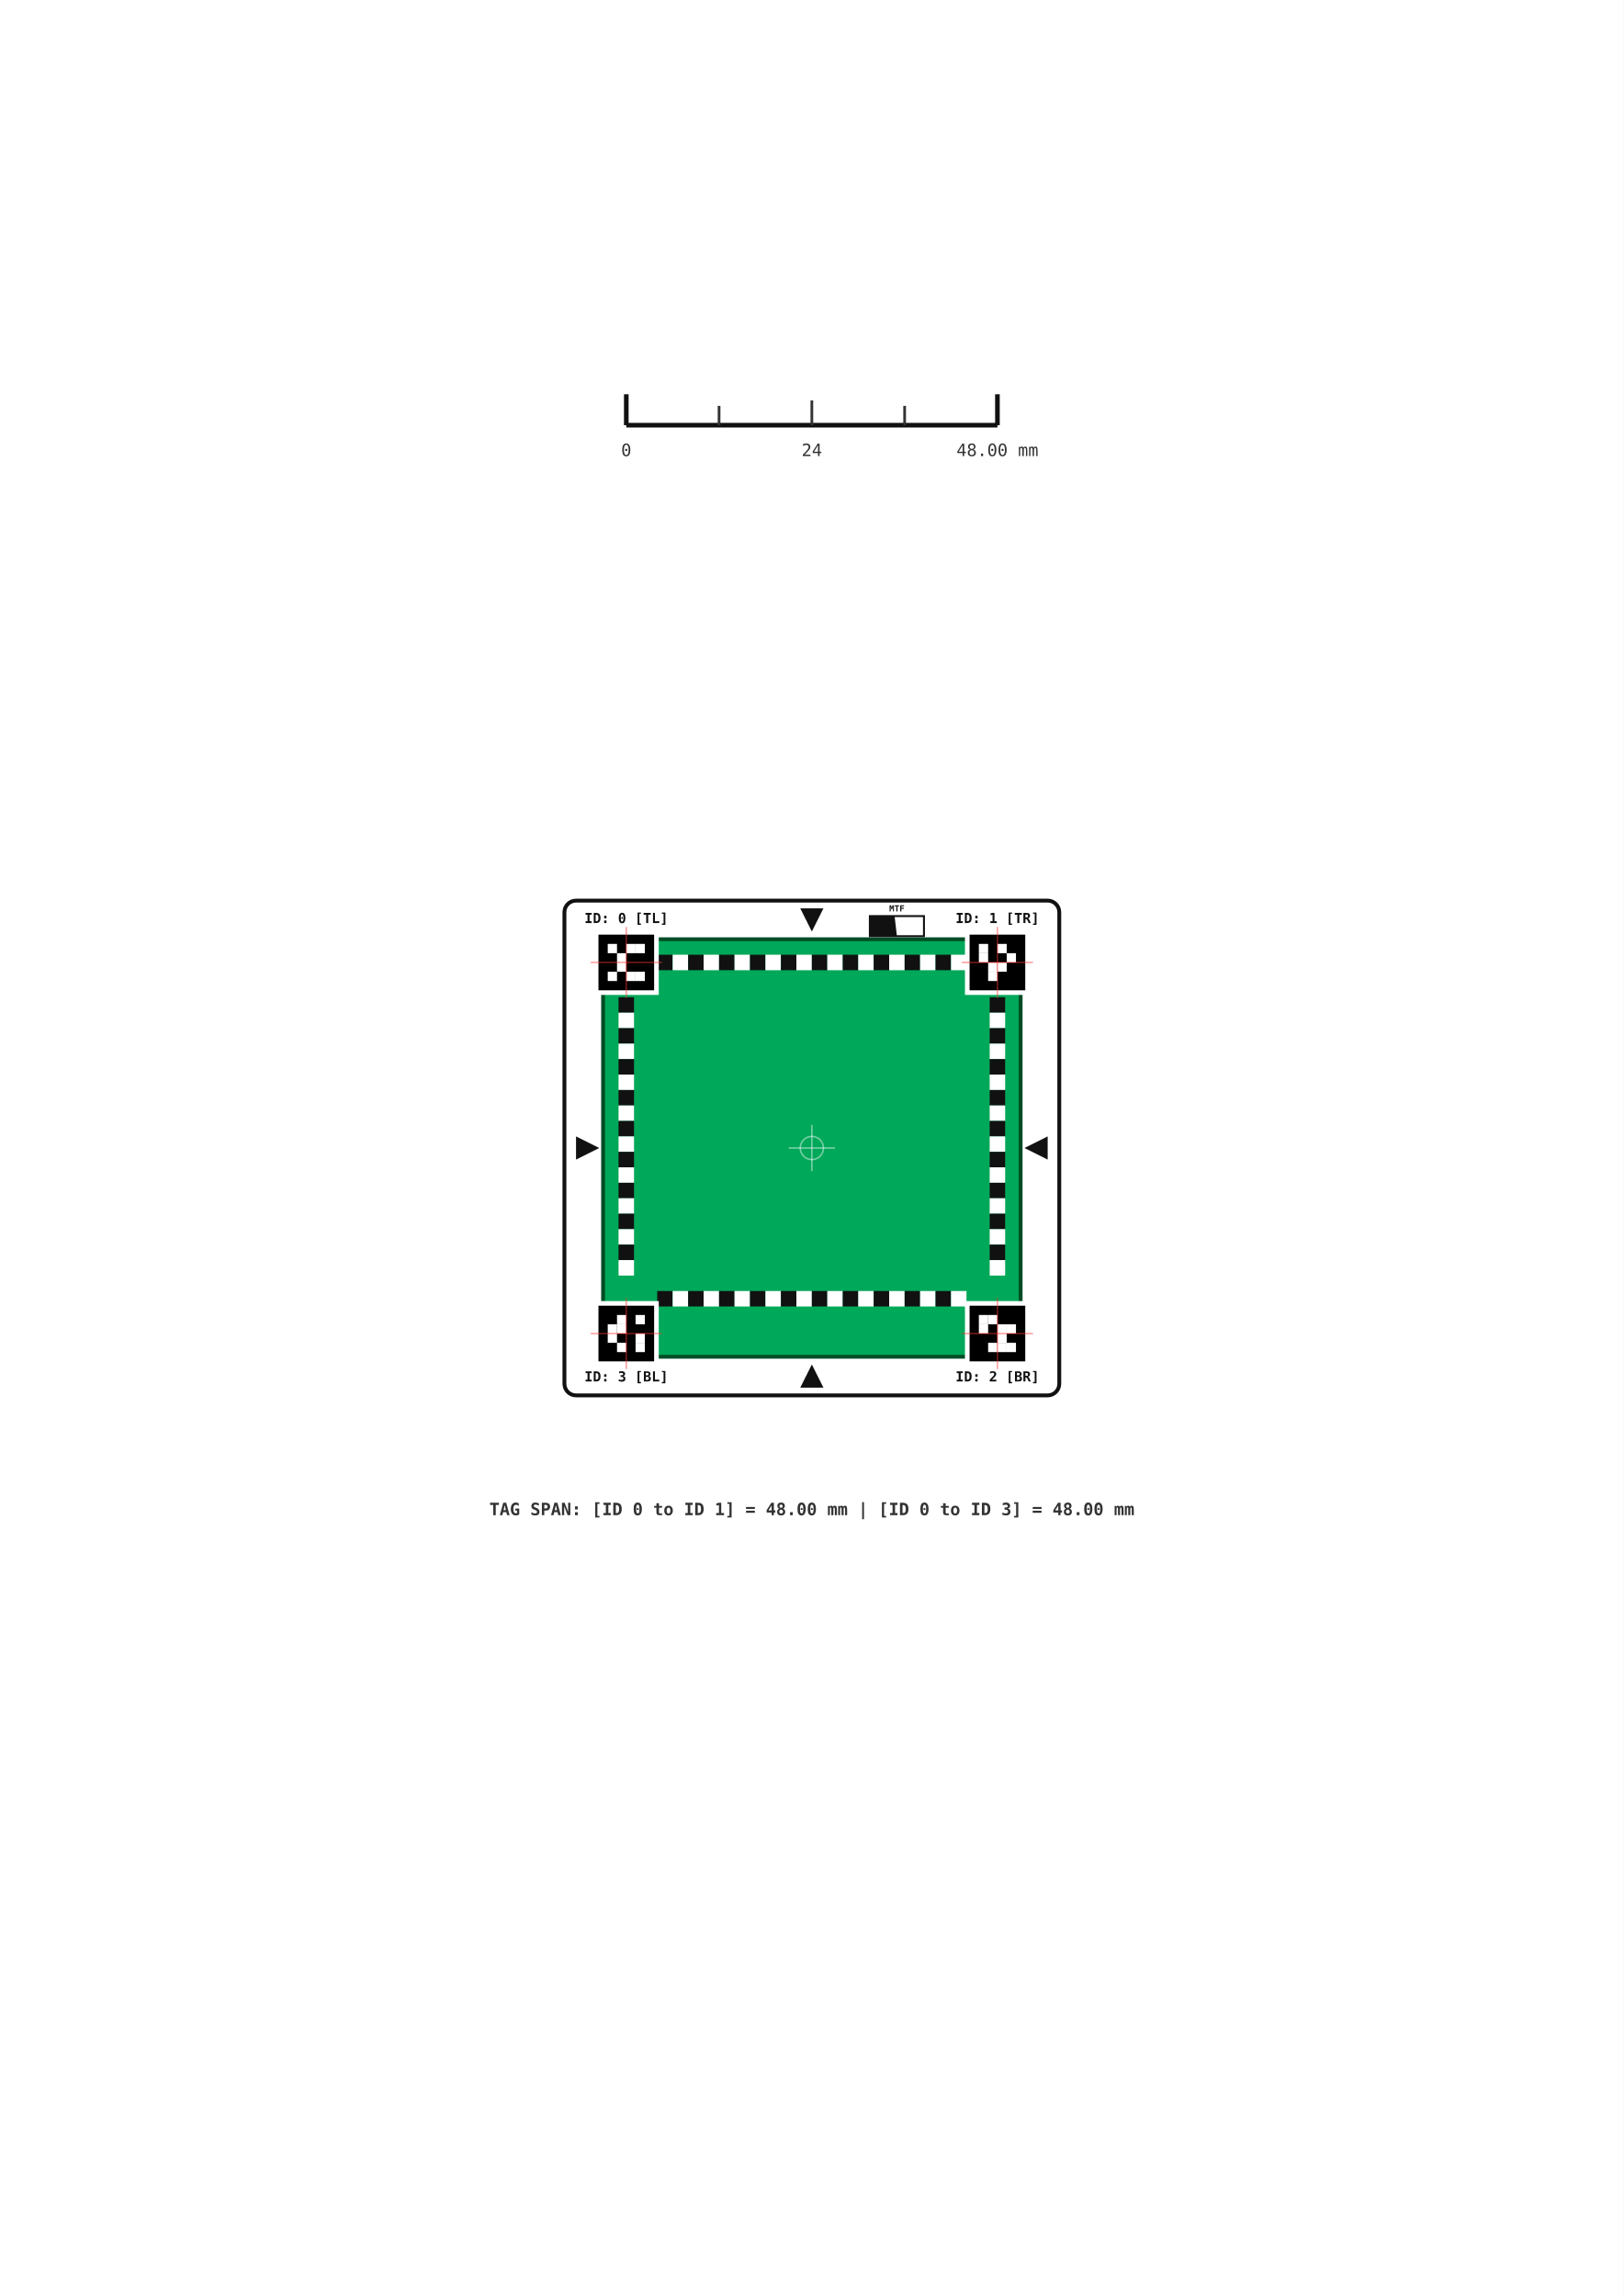
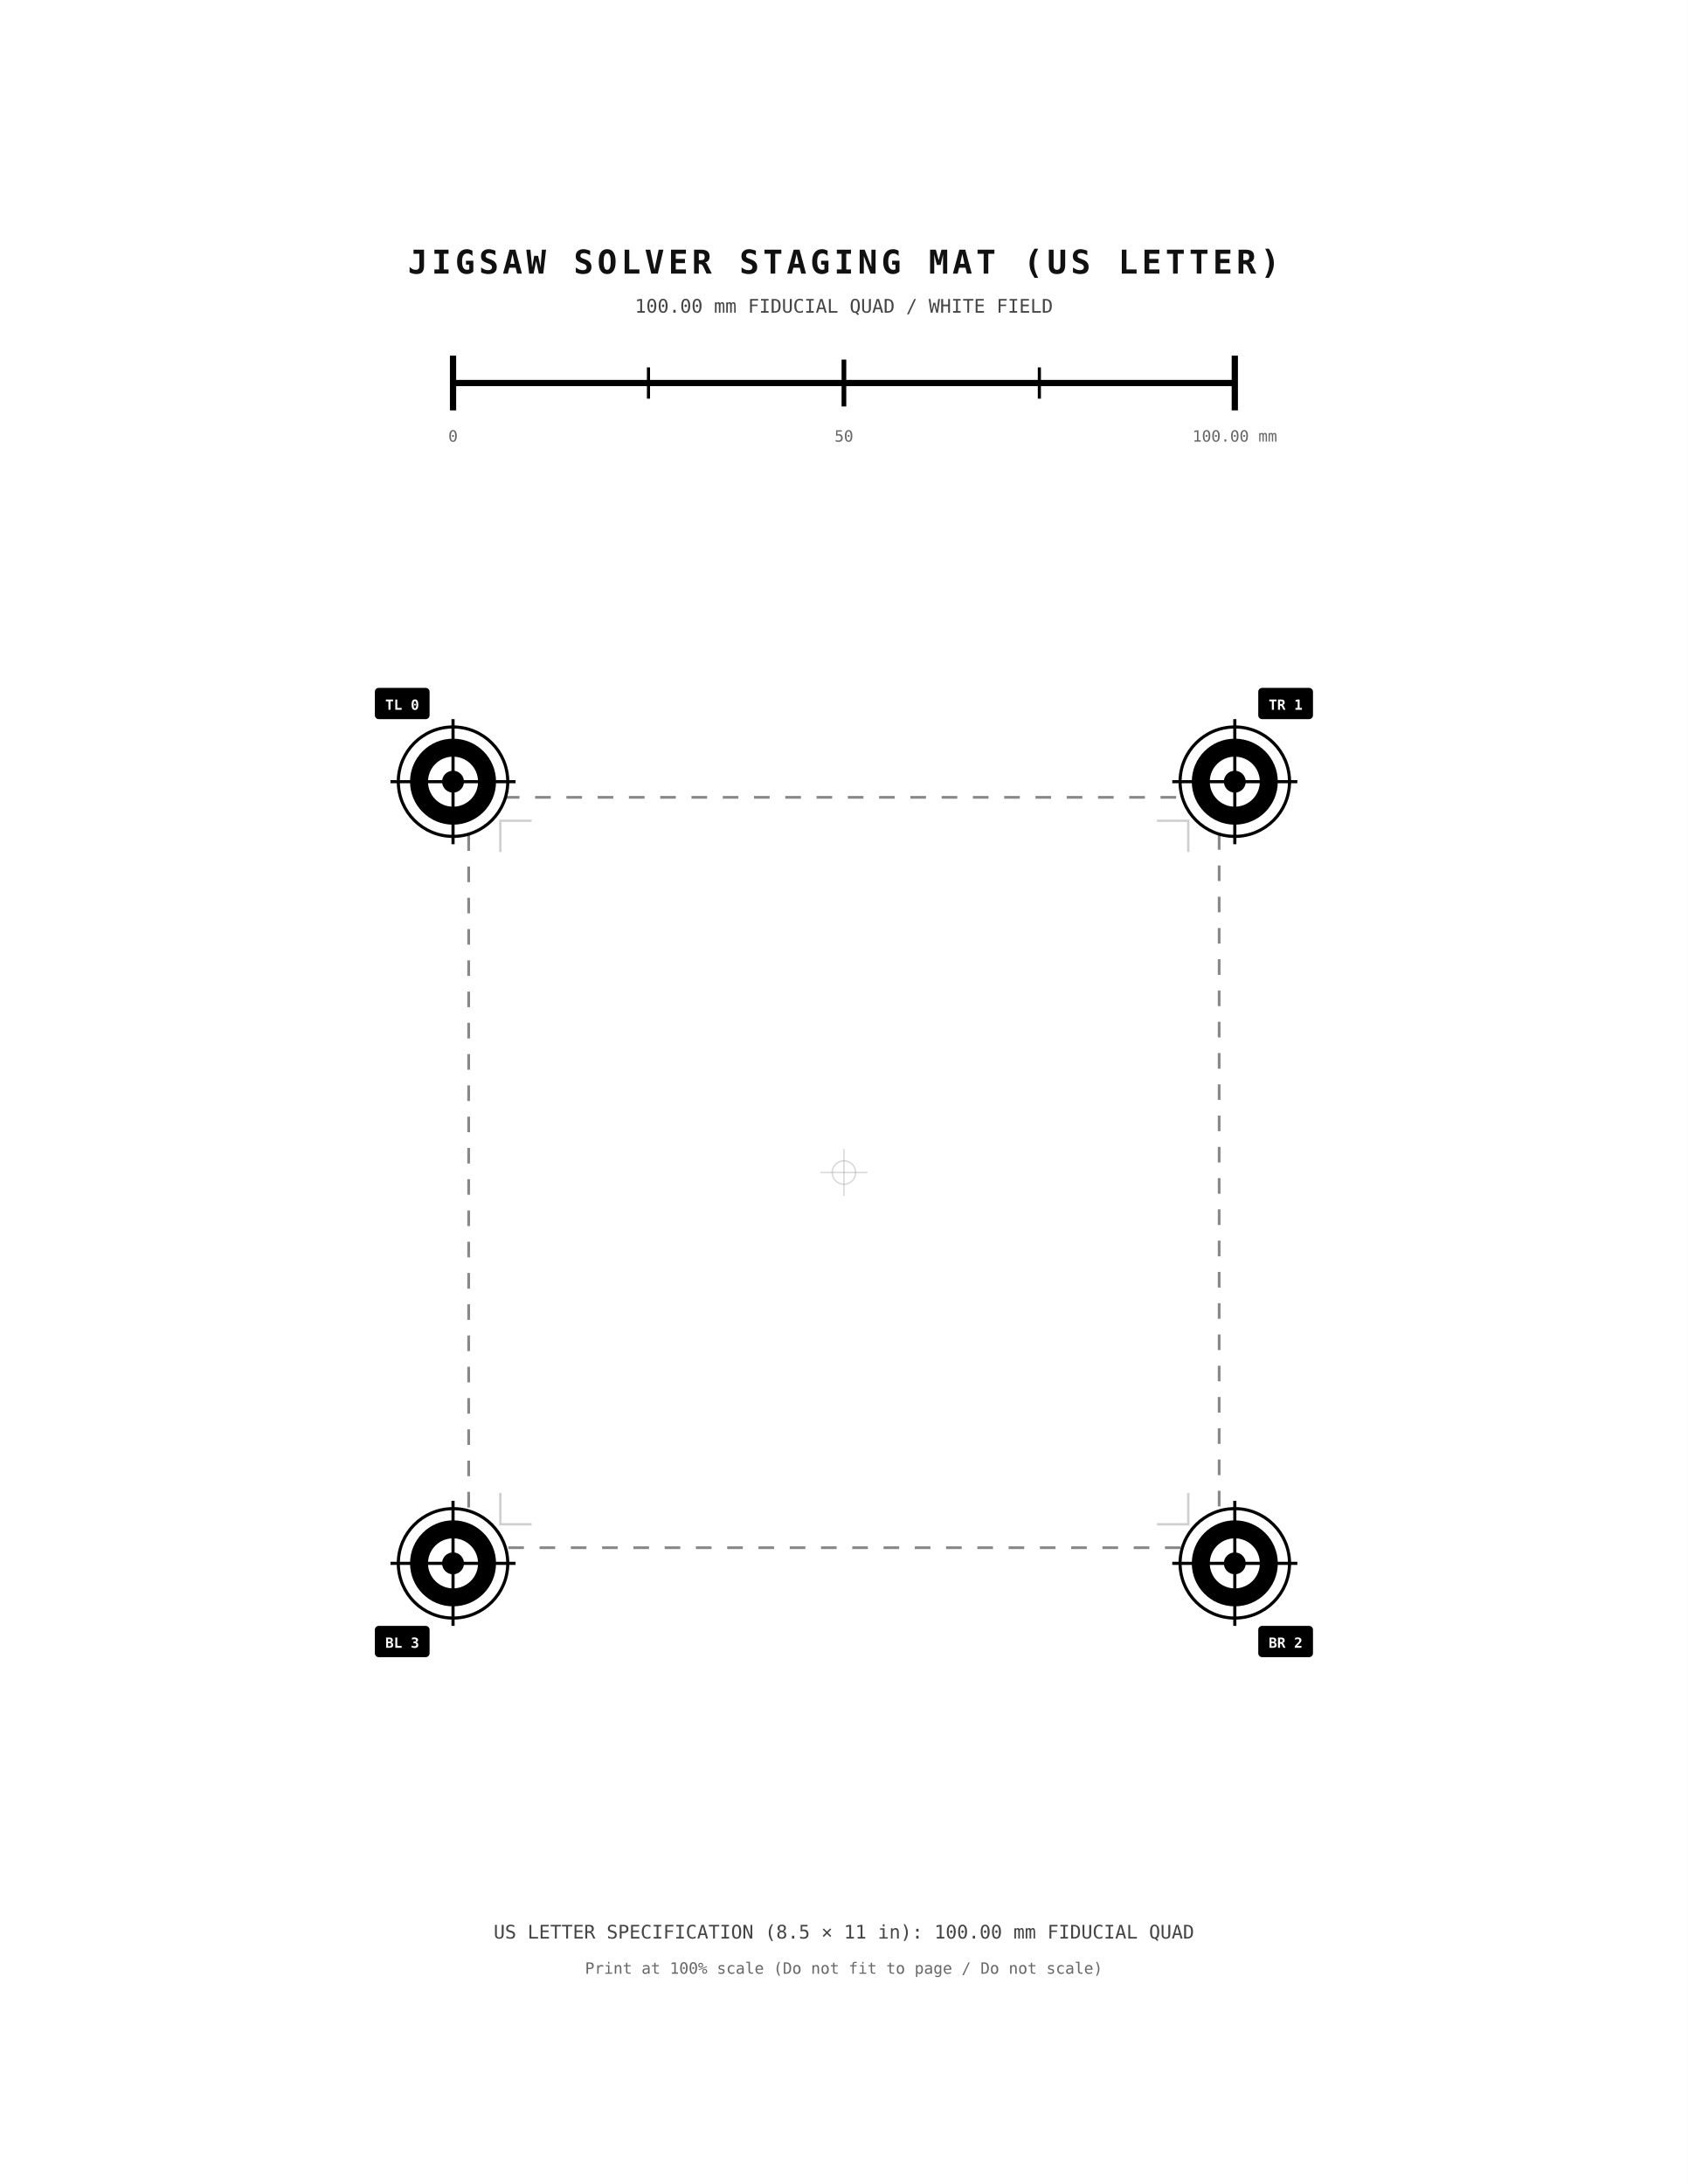
- <svg xmlns="http://www.w3.org/2000/svg" width="210mm" height="297mm" viewBox="0 0 210 297">
+ <svg xmlns="http://www.w3.org/2000/svg" width="8.5in" height="11in" viewBox="0 0 215.9 279.4">
  <defs>
    <style>
      .sheet-bg { fill: #ffffff; }
-       /* Pure Industrial Chroma Green Mat Field (#00A859 / Pantone 354C) */
-       .chroma-mat { fill: #00A859; stroke: #004d25; stroke-width: 0.5; }
-       .staging-boundary { fill: none; stroke: #ffffff; stroke-width: 0.35; stroke-dasharray: 2 2; opacity: 0.55; }
-       .calib-rail-black { fill: #111111; }
-       .calib-rail-white { fill: #ffffff; }
-       .aruco-black { fill: #000000; }
-       .aruco-white { fill: #ffffff; }
-       .txt-header { font-family: monospace; font-size: 3.4px; font-weight: bold; fill: #111111; letter-spacing: 0.6px; }
-       .txt-meta { font-family: monospace; font-size: 2.2px; fill: #333333; }
-       .txt-badge { font-family: monospace; font-size: 1.8px; font-weight: bold; fill: #ffffff; }
-       .ruler-main { stroke: #111111; stroke-width: 0.6; }
-       .ruler-tick { stroke: #333333; stroke-width: 0.35; }
+       /* Staging Arena - 96mm x 96mm Pure White Staging Box */
+       .staging-arena { fill: #ffffff; stroke: #888888; stroke-width: 0.35; stroke-dasharray: 2 2; }
+       
+       /* Precision Corner Fiducials */
+       .fiducial-disc { fill: #000000; }
+       .fiducial-cross { stroke: #000000; stroke-width: 0.4; }
+ 
+       /* Typography */
+       .txt-title { font-family: ui-monospace, monospace; font-size: 4.2px; font-weight: bold; fill: #111111; letter-spacing: 0.5px; }
+       .txt-sub { font-family: ui-monospace, monospace; font-size: 2.4px; fill: #444444; }
+       .txt-dim { font-family: ui-monospace, monospace; font-size: 2.0px; fill: #666666; }
+       .txt-badge { font-family: ui-monospace, monospace; font-size: 1.8px; font-weight: bold; fill: #ffffff; }
    </style>
  </defs>
-   <rect width="210" height="297" class="sheet-bg" />
-   <g transform="translate(105, 55)">
-     <g transform="translate(-24, 0)">
-       <line x1="0" y1="0" x2="48" y2="0" class="ruler-main" stroke-width="0.8" />
-       <line x1="0" y1="0" x2="0" y2="-4" class="ruler-main" stroke-width="0.8" />
-       <line x1="12" y1="0" x2="12" y2="-2.5" class="ruler-tick" />
-       <line x1="24" y1="0" x2="24" y2="-3.2" class="ruler-tick" stroke-width="0.5" />
-       <line x1="36" y1="0" x2="36" y2="-2.5" class="ruler-tick" />
-       <line x1="48" y1="0" x2="48" y2="-4" class="ruler-main" stroke-width="0.8" />
-       <text x="0" y="4.0" text-anchor="middle" class="txt-meta">0</text>
-       <text x="24" y="4.0" text-anchor="middle" class="txt-meta">24</text>
-       <text x="48" y="4.0" text-anchor="middle" class="txt-meta">48.00 mm</text>
+   <rect width="215.9" height="279.4" class="sheet-bg" />
+   <g id="header-section" transform="translate(107.95, 35)">
+     <text x="0" y="0" text-anchor="middle" class="txt-title">JIGSAW SOLVER STAGING MAT (US LETTER)</text>
+     <text x="0" y="5.0" text-anchor="middle" class="txt-sub">100.00 mm FIDUCIAL QUAD / WHITE FIELD</text>
+     <g transform="translate(-50, 14)">
+       <line x1="0" y1="0" x2="100" y2="0" stroke="#000000" stroke-width="0.8" />
+       <line x1="0" y1="-3.5" x2="0" y2="3.5" stroke="#000000" stroke-width="0.8" />
+       <line x1="25" y1="-2" x2="25" y2="2" stroke="#000000" stroke-width="0.4" />
+       <line x1="50" y1="-3" x2="50" y2="3" stroke="#000000" stroke-width="0.6" />
+       <line x1="75" y1="-2" x2="75" y2="2" stroke="#000000" stroke-width="0.4" />
+       <line x1="100" y1="-3.5" x2="100" y2="3.5" stroke="#000000" stroke-width="0.8" />
+       <text x="0" y="7.5" text-anchor="middle" class="txt-dim">0</text>
+       <text x="50" y="7.5" text-anchor="middle" class="txt-dim">50</text>
+       <text x="100" y="7.5" text-anchor="middle" class="txt-dim">100.00 mm</text>
    </g>
  </g>
-   <g id="sovereign-rig">
-     <rect x="73" y="116.5" width="64" height="64" fill="#ffffff" stroke="#111111" stroke-width="0.5" rx="1.5" />
-     <rect x="78" y="121.5" width="54" height="54" class="chroma-mat" rx="0.5" />
-     <line x1="102" y1="148.5" x2="108" y2="148.5" stroke="#ffffff" stroke-width="0.2" opacity="0.45" />
-     <line x1="105" y1="145.5" x2="105" y2="151.5" stroke="#ffffff" stroke-width="0.2" opacity="0.45" />
-     <circle cx="105" cy="148.5" r="1.5" fill="none" stroke="#ffffff" stroke-width="0.2" opacity="0.45" />
-     <polygon points="103.5,117.5 106.5,117.5 105,120.5" fill="#111111" />
-     <polygon points="103.5,179.5 106.5,179.5 105,176.5" fill="#111111" />
-     <polygon points="74.5,147.0 74.5,150.0 77.5,148.5" fill="#111111" />
-     <polygon points="135.5,147.0 135.5,150.0 132.5,148.5" fill="#111111" />
-     <g id="top-rail">
-       <rect x="85" y="123.5" width="2" height="2" class="calib-rail-black" />
-       <rect x="87" y="123.5" width="2" height="2" class="calib-rail-white" />
-       <rect x="89" y="123.5" width="2" height="2" class="calib-rail-black" />
-       <rect x="91" y="123.5" width="2" height="2" class="calib-rail-white" />
-       <rect x="93" y="123.5" width="2" height="2" class="calib-rail-black" />
-       <rect x="95" y="123.5" width="2" height="2" class="calib-rail-white" />
-       <rect x="97" y="123.5" width="2" height="2" class="calib-rail-black" />
-       <rect x="99" y="123.5" width="2" height="2" class="calib-rail-white" />
-       <rect x="101" y="123.5" width="2" height="2" class="calib-rail-black" />
-       <rect x="103" y="123.5" width="2" height="2" class="calib-rail-white" />
-       <rect x="105" y="123.5" width="2" height="2" class="calib-rail-black" />
-       <rect x="107" y="123.5" width="2" height="2" class="calib-rail-white" />
-       <rect x="109" y="123.5" width="2" height="2" class="calib-rail-black" />
-       <rect x="111" y="123.5" width="2" height="2" class="calib-rail-white" />
-       <rect x="113" y="123.5" width="2" height="2" class="calib-rail-black" />
-       <rect x="115" y="123.5" width="2" height="2" class="calib-rail-white" />
-       <rect x="117" y="123.5" width="2" height="2" class="calib-rail-black" />
-       <rect x="119" y="123.5" width="2" height="2" class="calib-rail-white" />
-       <rect x="121" y="123.5" width="2" height="2" class="calib-rail-black" />
-       <rect x="123" y="123.5" width="2" height="2" class="calib-rail-white" />
+   <g id="optical-stage">
+     <rect x="59.95" y="102" width="96" height="96" class="staging-arena" rx="0.5" />
+     <path d="M 64 109 L 64 105 L 68 105" stroke="#888888" stroke-width="0.3" fill="none" opacity="0.4" />
+     <path d="M 152 109 L 152 105 L 148 105" stroke="#888888" stroke-width="0.3" fill="none" opacity="0.4" />
+     <path d="M 64 191 L 64 195 L 68 195" stroke="#888888" stroke-width="0.3" fill="none" opacity="0.4" />
+     <path d="M 152 191 L 152 195 L 148 195" stroke="#888888" stroke-width="0.3" fill="none" opacity="0.4" />
+     <line x1="104.95" y1="150" x2="110.95" y2="150" stroke="#888888" stroke-width="0.2" opacity="0.3" />
+     <line x1="107.95" y1="147" x2="107.95" y2="153" stroke="#888888" stroke-width="0.2" opacity="0.3" />
+     <circle cx="107.95" cy="150" r="1.5" fill="none" stroke="#888888" stroke-width="0.2" opacity="0.3" />
+     <g id="fiducial-0" transform="translate(57.95, 100)">
+       <circle cx="0" cy="0" r="7.0" fill="#ffffff" stroke="#000000" stroke-width="0.4" />
+       <circle cx="0" cy="0" r="5.5" class="fiducial-disc" />
+       <circle cx="0" cy="0" r="3.2" fill="#ffffff" />
+       <circle cx="0" cy="0" r="1.4" class="fiducial-disc" />
+       <line x1="-8" y1="0" x2="8" y2="0" class="fiducial-cross" />
+       <line x1="0" y1="-8" x2="0" y2="8" class="fiducial-cross" />
+       <rect x="-10" y="-12" width="7" height="4" fill="#000000" rx="0.5" />
+       <text x="-6.5" y="-9.2" text-anchor="middle" class="txt-badge">TL 0</text>
    </g>
-     <g id="bottom-rail">
-       <rect x="85" y="167.0" width="2" height="2" class="calib-rail-black" />
-       <rect x="87" y="167.0" width="2" height="2" class="calib-rail-white" />
-       <rect x="89" y="167.0" width="2" height="2" class="calib-rail-black" />
-       <rect x="91" y="167.0" width="2" height="2" class="calib-rail-white" />
-       <rect x="93" y="167.0" width="2" height="2" class="calib-rail-black" />
-       <rect x="95" y="167.0" width="2" height="2" class="calib-rail-white" />
-       <rect x="97" y="167.0" width="2" height="2" class="calib-rail-black" />
-       <rect x="99" y="167.0" width="2" height="2" class="calib-rail-white" />
-       <rect x="101" y="167.0" width="2" height="2" class="calib-rail-black" />
-       <rect x="103" y="167.0" width="2" height="2" class="calib-rail-white" />
-       <rect x="105" y="167.0" width="2" height="2" class="calib-rail-black" />
-       <rect x="107" y="167.0" width="2" height="2" class="calib-rail-white" />
-       <rect x="109" y="167.0" width="2" height="2" class="calib-rail-black" />
-       <rect x="111" y="167.0" width="2" height="2" class="calib-rail-white" />
-       <rect x="113" y="167.0" width="2" height="2" class="calib-rail-black" />
-       <rect x="115" y="167.0" width="2" height="2" class="calib-rail-white" />
-       <rect x="117" y="167.0" width="2" height="2" class="calib-rail-black" />
-       <rect x="119" y="167.0" width="2" height="2" class="calib-rail-white" />
-       <rect x="121" y="167.0" width="2" height="2" class="calib-rail-black" />
-       <rect x="123" y="167.0" width="2" height="2" class="calib-rail-white" />
+     <g id="fiducial-1" transform="translate(157.95, 100)">
+       <circle cx="0" cy="0" r="7.0" fill="#ffffff" stroke="#000000" stroke-width="0.4" />
+       <circle cx="0" cy="0" r="5.5" class="fiducial-disc" />
+       <circle cx="0" cy="0" r="3.2" fill="#ffffff" />
+       <circle cx="0" cy="0" r="1.4" class="fiducial-disc" />
+       <line x1="-8" y1="0" x2="8" y2="0" class="fiducial-cross" />
+       <line x1="0" y1="-8" x2="0" y2="8" class="fiducial-cross" />
+       <rect x="3" y="-12" width="7" height="4" fill="#000000" rx="0.5" />
+       <text x="6.5" y="-9.2" text-anchor="middle" class="txt-badge">TR 1</text>
    </g>
-     <g id="left-rail">
-       <rect x="80" y="129" width="2" height="2" class="calib-rail-black" />
-       <rect x="80" y="131" width="2" height="2" class="calib-rail-white" />
-       <rect x="80" y="133" width="2" height="2" class="calib-rail-black" />
-       <rect x="80" y="135" width="2" height="2" class="calib-rail-white" />
-       <rect x="80" y="137" width="2" height="2" class="calib-rail-black" />
-       <rect x="80" y="139" width="2" height="2" class="calib-rail-white" />
-       <rect x="80" y="141" width="2" height="2" class="calib-rail-black" />
-       <rect x="80" y="143" width="2" height="2" class="calib-rail-white" />
-       <rect x="80" y="145" width="2" height="2" class="calib-rail-black" />
-       <rect x="80" y="147" width="2" height="2" class="calib-rail-white" />
-       <rect x="80" y="149" width="2" height="2" class="calib-rail-black" />
-       <rect x="80" y="151" width="2" height="2" class="calib-rail-white" />
-       <rect x="80" y="153" width="2" height="2" class="calib-rail-black" />
-       <rect x="80" y="155" width="2" height="2" class="calib-rail-white" />
-       <rect x="80" y="157" width="2" height="2" class="calib-rail-black" />
-       <rect x="80" y="159" width="2" height="2" class="calib-rail-white" />
-       <rect x="80" y="161" width="2" height="2" class="calib-rail-black" />
-       <rect x="80" y="163" width="2" height="2" class="calib-rail-white" />
+     <g id="fiducial-2" transform="translate(157.95, 200)">
+       <circle cx="0" cy="0" r="7.0" fill="#ffffff" stroke="#000000" stroke-width="0.4" />
+       <circle cx="0" cy="0" r="5.5" class="fiducial-disc" />
+       <circle cx="0" cy="0" r="3.2" fill="#ffffff" />
+       <circle cx="0" cy="0" r="1.4" class="fiducial-disc" />
+       <line x1="-8" y1="0" x2="8" y2="0" class="fiducial-cross" />
+       <line x1="0" y1="-8" x2="0" y2="8" class="fiducial-cross" />
+       <rect x="3" y="8" width="7" height="4" fill="#000000" rx="0.5" />
+       <text x="6.5" y="10.8" text-anchor="middle" class="txt-badge">BR 2</text>
    </g>
-     <g id="right-rail">
-       <rect x="128" y="129" width="2" height="2" class="calib-rail-black" />
-       <rect x="128" y="131" width="2" height="2" class="calib-rail-white" />
-       <rect x="128" y="133" width="2" height="2" class="calib-rail-black" />
-       <rect x="128" y="135" width="2" height="2" class="calib-rail-white" />
-       <rect x="128" y="137" width="2" height="2" class="calib-rail-black" />
-       <rect x="128" y="139" width="2" height="2" class="calib-rail-white" />
-       <rect x="128" y="141" width="2" height="2" class="calib-rail-black" />
-       <rect x="128" y="143" width="2" height="2" class="calib-rail-white" />
-       <rect x="128" y="145" width="2" height="2" class="calib-rail-black" />
-       <rect x="128" y="147" width="2" height="2" class="calib-rail-white" />
-       <rect x="128" y="149" width="2" height="2" class="calib-rail-black" />
-       <rect x="128" y="151" width="2" height="2" class="calib-rail-white" />
-       <rect x="128" y="153" width="2" height="2" class="calib-rail-black" />
-       <rect x="128" y="155" width="2" height="2" class="calib-rail-white" />
-       <rect x="128" y="157" width="2" height="2" class="calib-rail-black" />
-       <rect x="128" y="159" width="2" height="2" class="calib-rail-white" />
-       <rect x="128" y="161" width="2" height="2" class="calib-rail-black" />
-       <rect x="128" y="163" width="2" height="2" class="calib-rail-white" />
-     </g>
-     <g transform="translate(112.5, 118.5)">
-       <polygon points="0,0 7,0 7,2.6 0,2.6" fill="#ffffff" stroke="#111111" stroke-width="0.25" />
-       <polygon points="0,0 3.2,0 3.5,2.6 0,2.6" fill="#111111" />
-       <text x="3.5" y="-0.6" text-anchor="middle" fill="#111111" font-family="monospace" font-size="1.1px" font-weight="bold">MTF</text>
-     </g>
-     <g transform="translate(77.4, 120.9)">
-       <rect x="-0.6" y="-0.6" width="8.4" height="8.4" fill="#ffffff" />
-       <rect x="0" y="0" width="7.2" height="7.2" class="aruco-black" />
-       <rect x="1.2" y="1.2" width="1.2" height="1.2" class="aruco-white" />
-       <rect x="3.6" y="1.2" width="1.2" height="1.2" class="aruco-white" />
-       <rect x="4.8" y="1.2" width="1.2" height="1.2" class="aruco-white" />
-       <rect x="2.4" y="2.4" width="1.2" height="1.2" class="aruco-white" />
-       <rect x="2.4" y="3.6" width="1.2" height="1.2" class="aruco-white" />
-       <rect x="1.2" y="4.8" width="1.2" height="1.2" class="aruco-white" />
-       <rect x="3.6" y="4.8" width="1.2" height="1.2" class="aruco-white" />
-       <rect x="4.8" y="4.8" width="1.2" height="1.2" class="aruco-white" />
-       <line x1="3.6" y1="-1" x2="3.6" y2="8.2" stroke="#ff3333" stroke-width="0.15" opacity="0.6" />
-       <line x1="-1" y1="3.6" x2="8.2" y2="3.6" stroke="#ff3333" stroke-width="0.15" opacity="0.6" />
-       <text x="3.6" y="-1.5" text-anchor="middle" font-family="monospace" font-size="1.8px" font-weight="bold" fill="#111111">ID: 0 [TL]</text>
-     </g>
-     <g transform="translate(125.4, 120.9)">
-       <rect x="-0.6" y="-0.6" width="8.4" height="8.4" fill="#ffffff" />
-       <rect x="0" y="0" width="7.2" height="7.2" class="aruco-black" />
-       <rect x="1.2" y="1.2" width="1.2" height="1.2" class="aruco-white" />
-       <rect x="3.6" y="1.2" width="1.2" height="1.2" class="aruco-white" />
-       <rect x="1.2" y="2.4" width="1.2" height="1.2" class="aruco-white" />
-       <rect x="4.8" y="2.4" width="1.2" height="1.2" class="aruco-white" />
-       <rect x="2.4" y="3.6" width="1.2" height="1.2" class="aruco-white" />
-       <rect x="3.6" y="3.6" width="1.2" height="1.2" class="aruco-white" />
-       <rect x="2.4" y="4.8" width="1.2" height="1.2" class="aruco-white" />
-       <line x1="3.6" y1="-1" x2="3.6" y2="8.2" stroke="#ff3333" stroke-width="0.15" opacity="0.6" />
-       <line x1="-1" y1="3.6" x2="8.2" y2="3.6" stroke="#ff3333" stroke-width="0.15" opacity="0.6" />
-       <text x="3.6" y="-1.5" text-anchor="middle" font-family="monospace" font-size="1.8px" font-weight="bold" fill="#111111">ID: 1 [TR]</text>
-     </g>
-     <g transform="translate(125.4, 168.9)">
-       <rect x="-0.6" y="-0.6" width="8.4" height="8.4" fill="#ffffff" />
-       <rect x="0" y="0" width="7.2" height="7.2" class="aruco-black" />
-       <rect x="1.2" y="1.2" width="1.2" height="1.2" class="aruco-white" />
-       <rect x="2.4" y="1.2" width="1.2" height="1.2" class="aruco-white" />
-       <rect x="1.2" y="2.4" width="1.2" height="1.2" class="aruco-white" />
-       <rect x="3.6" y="2.4" width="1.2" height="1.2" class="aruco-white" />
-       <rect x="4.8" y="2.4" width="1.2" height="1.2" class="aruco-white" />
-       <rect x="3.6" y="3.6" width="1.2" height="1.2" class="aruco-white" />
-       <rect x="2.4" y="4.8" width="1.2" height="1.2" class="aruco-white" />
-       <rect x="3.6" y="4.8" width="1.2" height="1.2" class="aruco-white" />
-       <rect x="4.8" y="4.8" width="1.2" height="1.2" class="aruco-white" />
-       <line x1="3.6" y1="-1" x2="3.6" y2="8.2" stroke="#ff3333" stroke-width="0.15" opacity="0.6" />
-       <line x1="-1" y1="3.6" x2="8.2" y2="3.6" stroke="#ff3333" stroke-width="0.15" opacity="0.6" />
-       <text x="3.6" y="9.8" text-anchor="middle" font-family="monospace" font-size="1.8px" font-weight="bold" fill="#111111">ID: 2 [BR]</text>
-     </g>
-     <g transform="translate(77.4, 168.9)">
-       <rect x="-0.6" y="-0.6" width="8.4" height="8.4" fill="#ffffff" />
-       <rect x="0" y="0" width="7.2" height="7.2" class="aruco-black" />
-       <rect x="2.4" y="1.2" width="1.2" height="1.2" class="aruco-white" />
-       <rect x="4.8" y="1.2" width="1.2" height="1.2" class="aruco-white" />
-       <rect x="1.2" y="2.4" width="1.2" height="1.2" class="aruco-white" />
-       <rect x="2.4" y="2.4" width="1.2" height="1.2" class="aruco-white" />
-       <rect x="1.2" y="3.6" width="1.2" height="1.2" class="aruco-white" />
-       <rect x="4.8" y="3.6" width="1.2" height="1.2" class="aruco-white" />
-       <rect x="2.4" y="4.8" width="1.2" height="1.2" class="aruco-white" />
-       <rect x="4.8" y="4.8" width="1.2" height="1.2" class="aruco-white" />
-       <line x1="3.6" y1="-1" x2="3.6" y2="8.2" stroke="#ff3333" stroke-width="0.15" opacity="0.6" />
-       <line x1="-1" y1="3.6" x2="8.2" y2="3.6" stroke="#ff3333" stroke-width="0.15" opacity="0.6" />
-       <text x="3.6" y="9.8" text-anchor="middle" font-family="monospace" font-size="1.8px" font-weight="bold" fill="#111111">ID: 3 [BL]</text>
+     <g id="fiducial-3" transform="translate(57.95, 200)">
+       <circle cx="0" cy="0" r="7.0" fill="#ffffff" stroke="#000000" stroke-width="0.4" />
+       <circle cx="0" cy="0" r="5.5" class="fiducial-disc" />
+       <circle cx="0" cy="0" r="3.2" fill="#ffffff" />
+       <circle cx="0" cy="0" r="1.4" class="fiducial-disc" />
+       <line x1="-8" y1="0" x2="8" y2="0" class="fiducial-cross" />
+       <line x1="0" y1="-8" x2="0" y2="8" class="fiducial-cross" />
+       <rect x="-10" y="8" width="7" height="4" fill="#000000" rx="0.5" />
+       <text x="-6.5" y="10.8" text-anchor="middle" class="txt-badge">BL 3</text>
    </g>
  </g>
-   <g transform="translate(105, 196)">
-     <text x="0" y="0" text-anchor="middle" class="txt-meta" font-weight="bold">TAG SPAN: [ID 0 to ID 1] = 48.00 mm | [ID 0 to ID 3] = 48.00 mm</text>
+   <g transform="translate(107.95, 248)">
+     <text x="0" y="0" text-anchor="middle" class="txt-sub">US LETTER SPECIFICATION (8.5 × 11 in): 100.00 mm FIDUCIAL QUAD</text>
+     <text x="0" y="4.5" text-anchor="middle" class="txt-dim">Print at 100% scale (Do not fit to page / Do not scale)</text>
  </g>
</svg>
